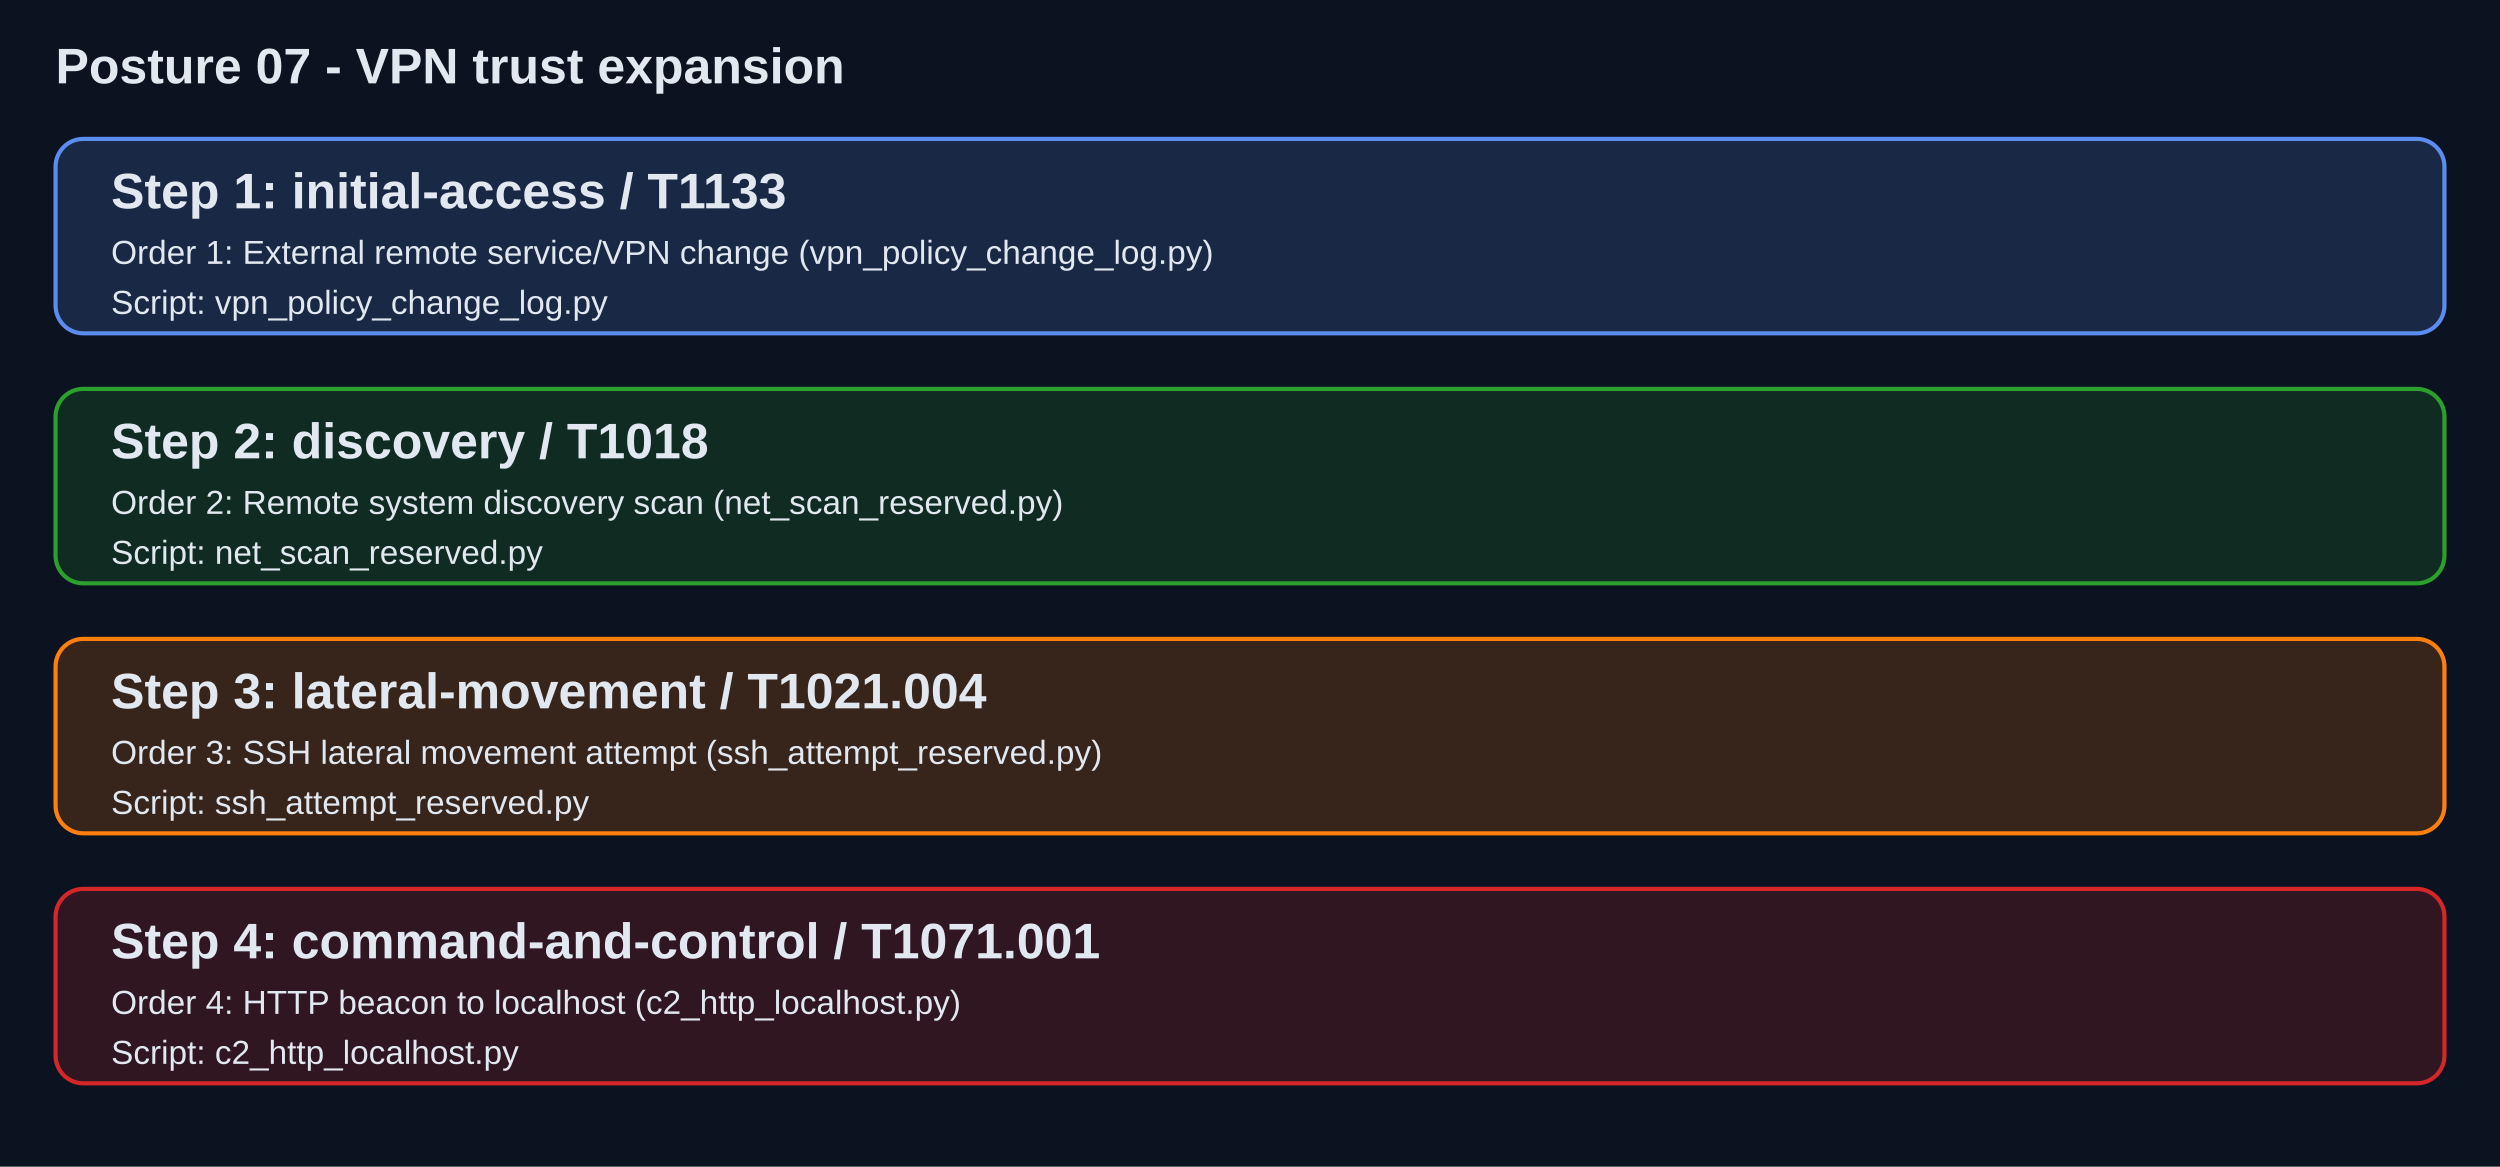
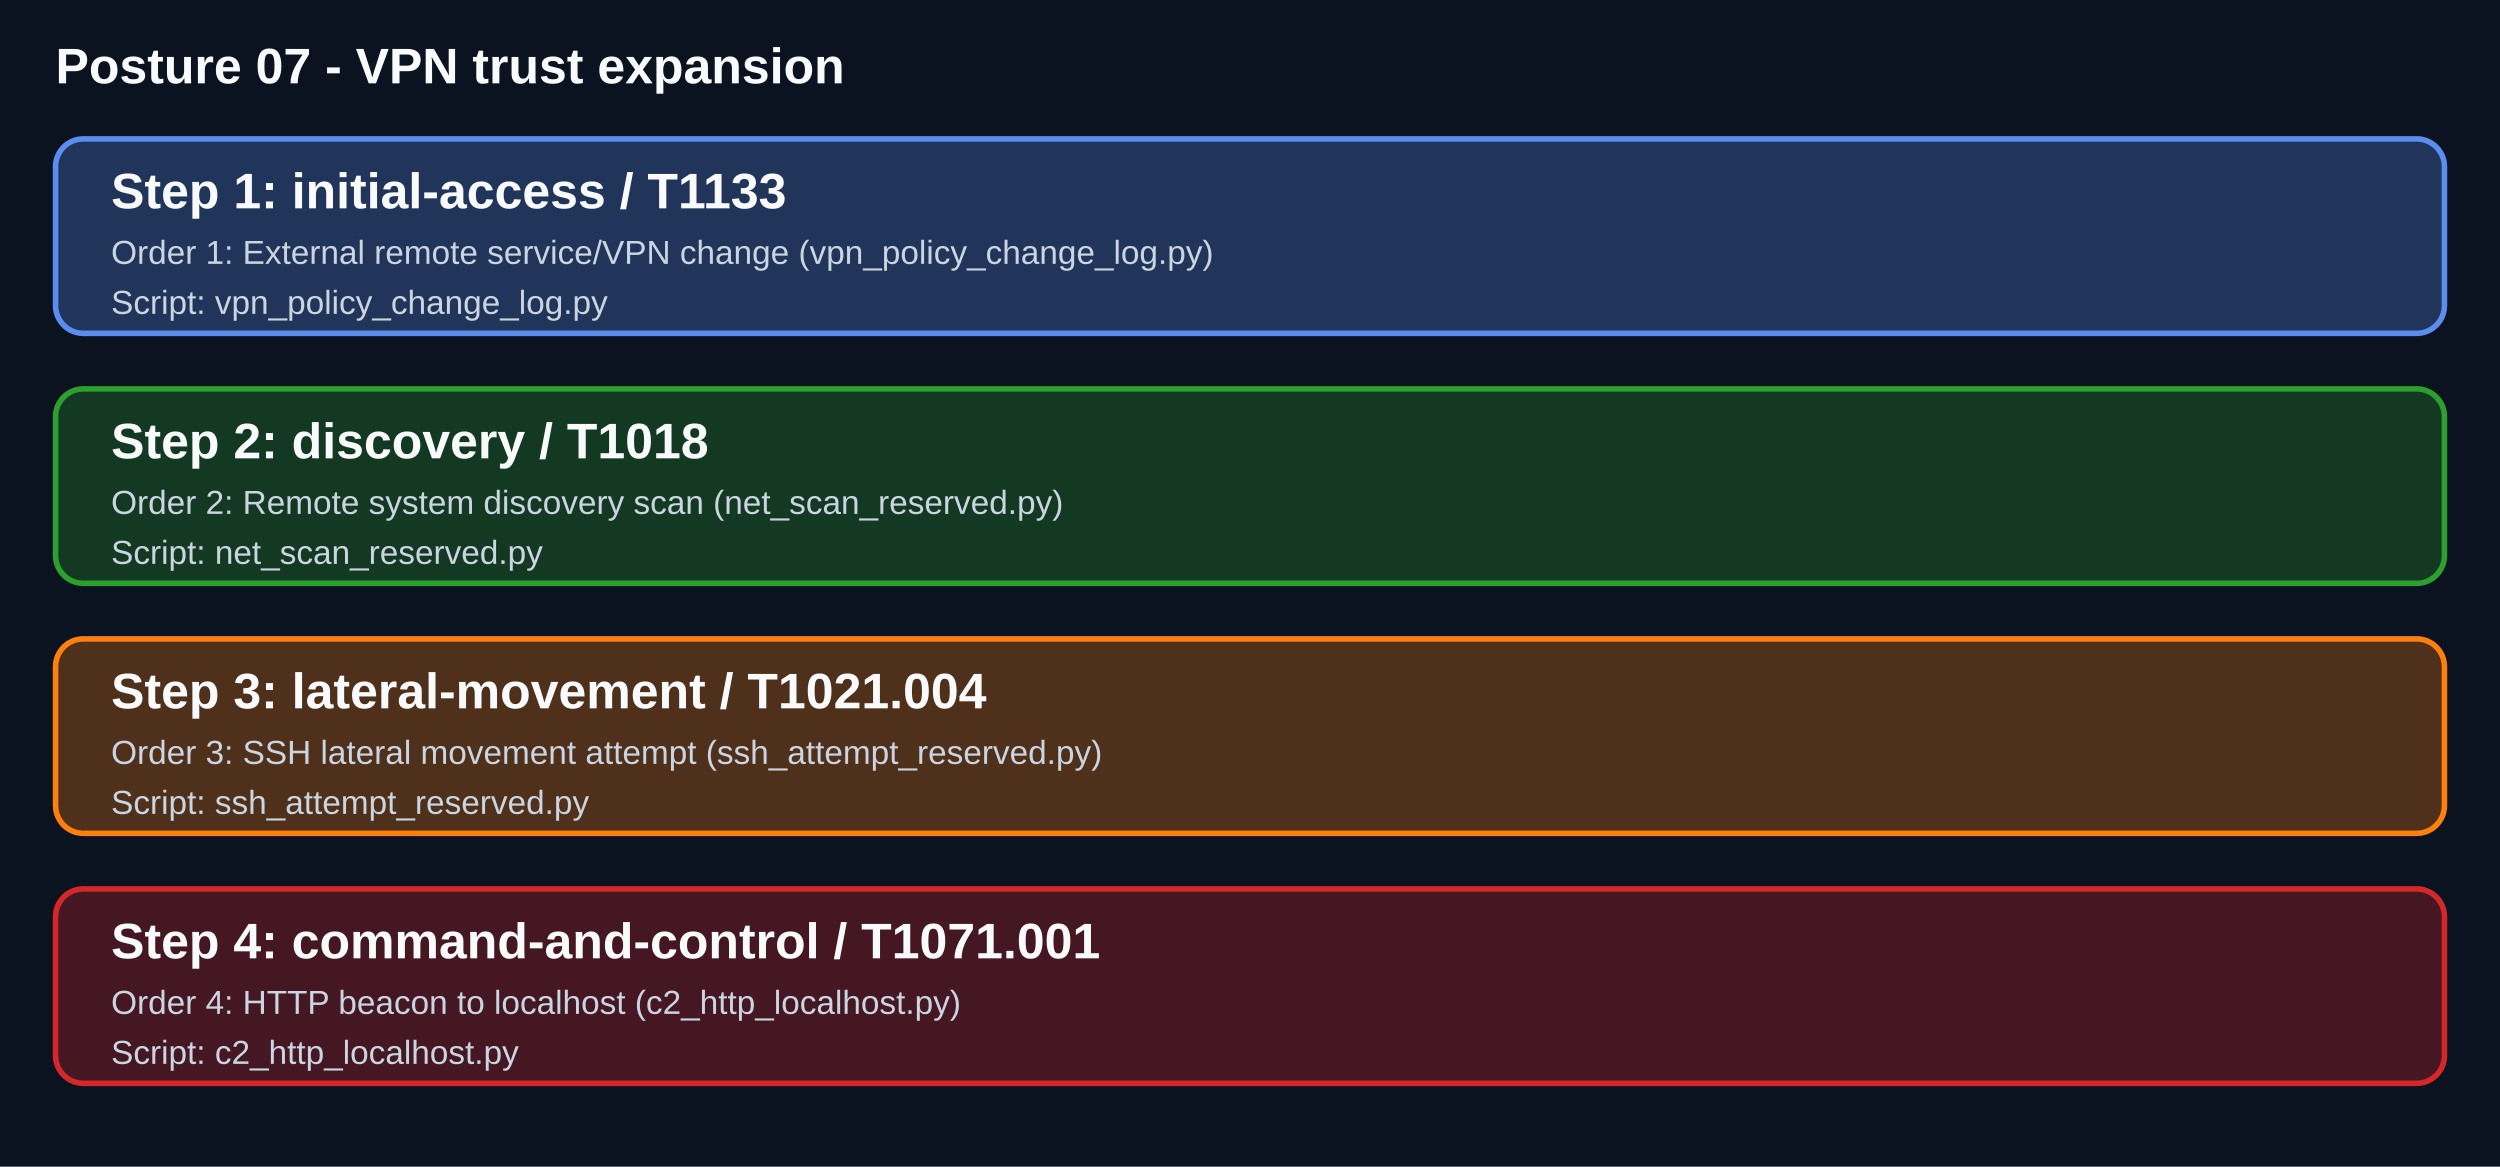
<svg xmlns="http://www.w3.org/2000/svg" width="900" height="420" viewBox="0 0 900 420">
  <rect width="100%" height="100%" fill="#0b1220" />
-   <style>text{font-family:Arial,Helvetica,sans-serif;font-size:14px;fill:#e2e8f0;} .hdr{font-size:18px;font-weight:bold;} .sub{font-size:12px;}</style>
+   <style>text{font-family:Arial,Helvetica,sans-serif;font-size:14px;fill:#f8fafc;} .hdr{font-size:18px;font-weight:bold;} .sub{font-size:12px;fill:#cbd5e1;}</style>
  <text x="20" y="30" class="hdr">Posture 07 - VPN trust expansion</text>
-   <rect x="20" y="50" width="860" height="70" rx="10" ry="10" fill="#5b8def" fill-opacity="0.18" stroke="#5b8def" stroke-width="1.5" />
+   <rect x="20" y="50" width="860" height="70" rx="10" ry="10" fill="#5b8def" fill-opacity="0.28" stroke="#5b8def" stroke-width="2" />
  <text x="40" y="75" class="hdr">Step 1: initial-access / T1133</text>
  <text x="40" y="95" class="sub">Order 1: External remote service/VPN change (vpn_policy_change_log.py)</text>
  <text x="40" y="113" class="sub">Script: vpn_policy_change_log.py</text>
-   <rect x="20" y="140" width="860" height="70" rx="10" ry="10" fill="#2ca02c" fill-opacity="0.18" stroke="#2ca02c" stroke-width="1.5" />
+   <rect x="20" y="140" width="860" height="70" rx="10" ry="10" fill="#2ca02c" fill-opacity="0.28" stroke="#2ca02c" stroke-width="2" />
  <text x="40" y="165" class="hdr">Step 2: discovery / T1018</text>
  <text x="40" y="185" class="sub">Order 2: Remote system discovery scan (net_scan_reserved.py)</text>
  <text x="40" y="203" class="sub">Script: net_scan_reserved.py</text>
-   <rect x="20" y="230" width="860" height="70" rx="10" ry="10" fill="#ff7f0e" fill-opacity="0.18" stroke="#ff7f0e" stroke-width="1.5" />
+   <rect x="20" y="230" width="860" height="70" rx="10" ry="10" fill="#ff7f0e" fill-opacity="0.28" stroke="#ff7f0e" stroke-width="2" />
  <text x="40" y="255" class="hdr">Step 3: lateral-movement / T1021.004</text>
  <text x="40" y="275" class="sub">Order 3: SSH lateral movement attempt (ssh_attempt_reserved.py)</text>
  <text x="40" y="293" class="sub">Script: ssh_attempt_reserved.py</text>
-   <rect x="20" y="320" width="860" height="70" rx="10" ry="10" fill="#d62728" fill-opacity="0.18" stroke="#d62728" stroke-width="1.5" />
+   <rect x="20" y="320" width="860" height="70" rx="10" ry="10" fill="#d62728" fill-opacity="0.28" stroke="#d62728" stroke-width="2" />
  <text x="40" y="345" class="hdr">Step 4: command-and-control / T1071.001</text>
  <text x="40" y="365" class="sub">Order 4: HTTP beacon to localhost (c2_http_localhost.py)</text>
  <text x="40" y="383" class="sub">Script: c2_http_localhost.py</text>
</svg>
